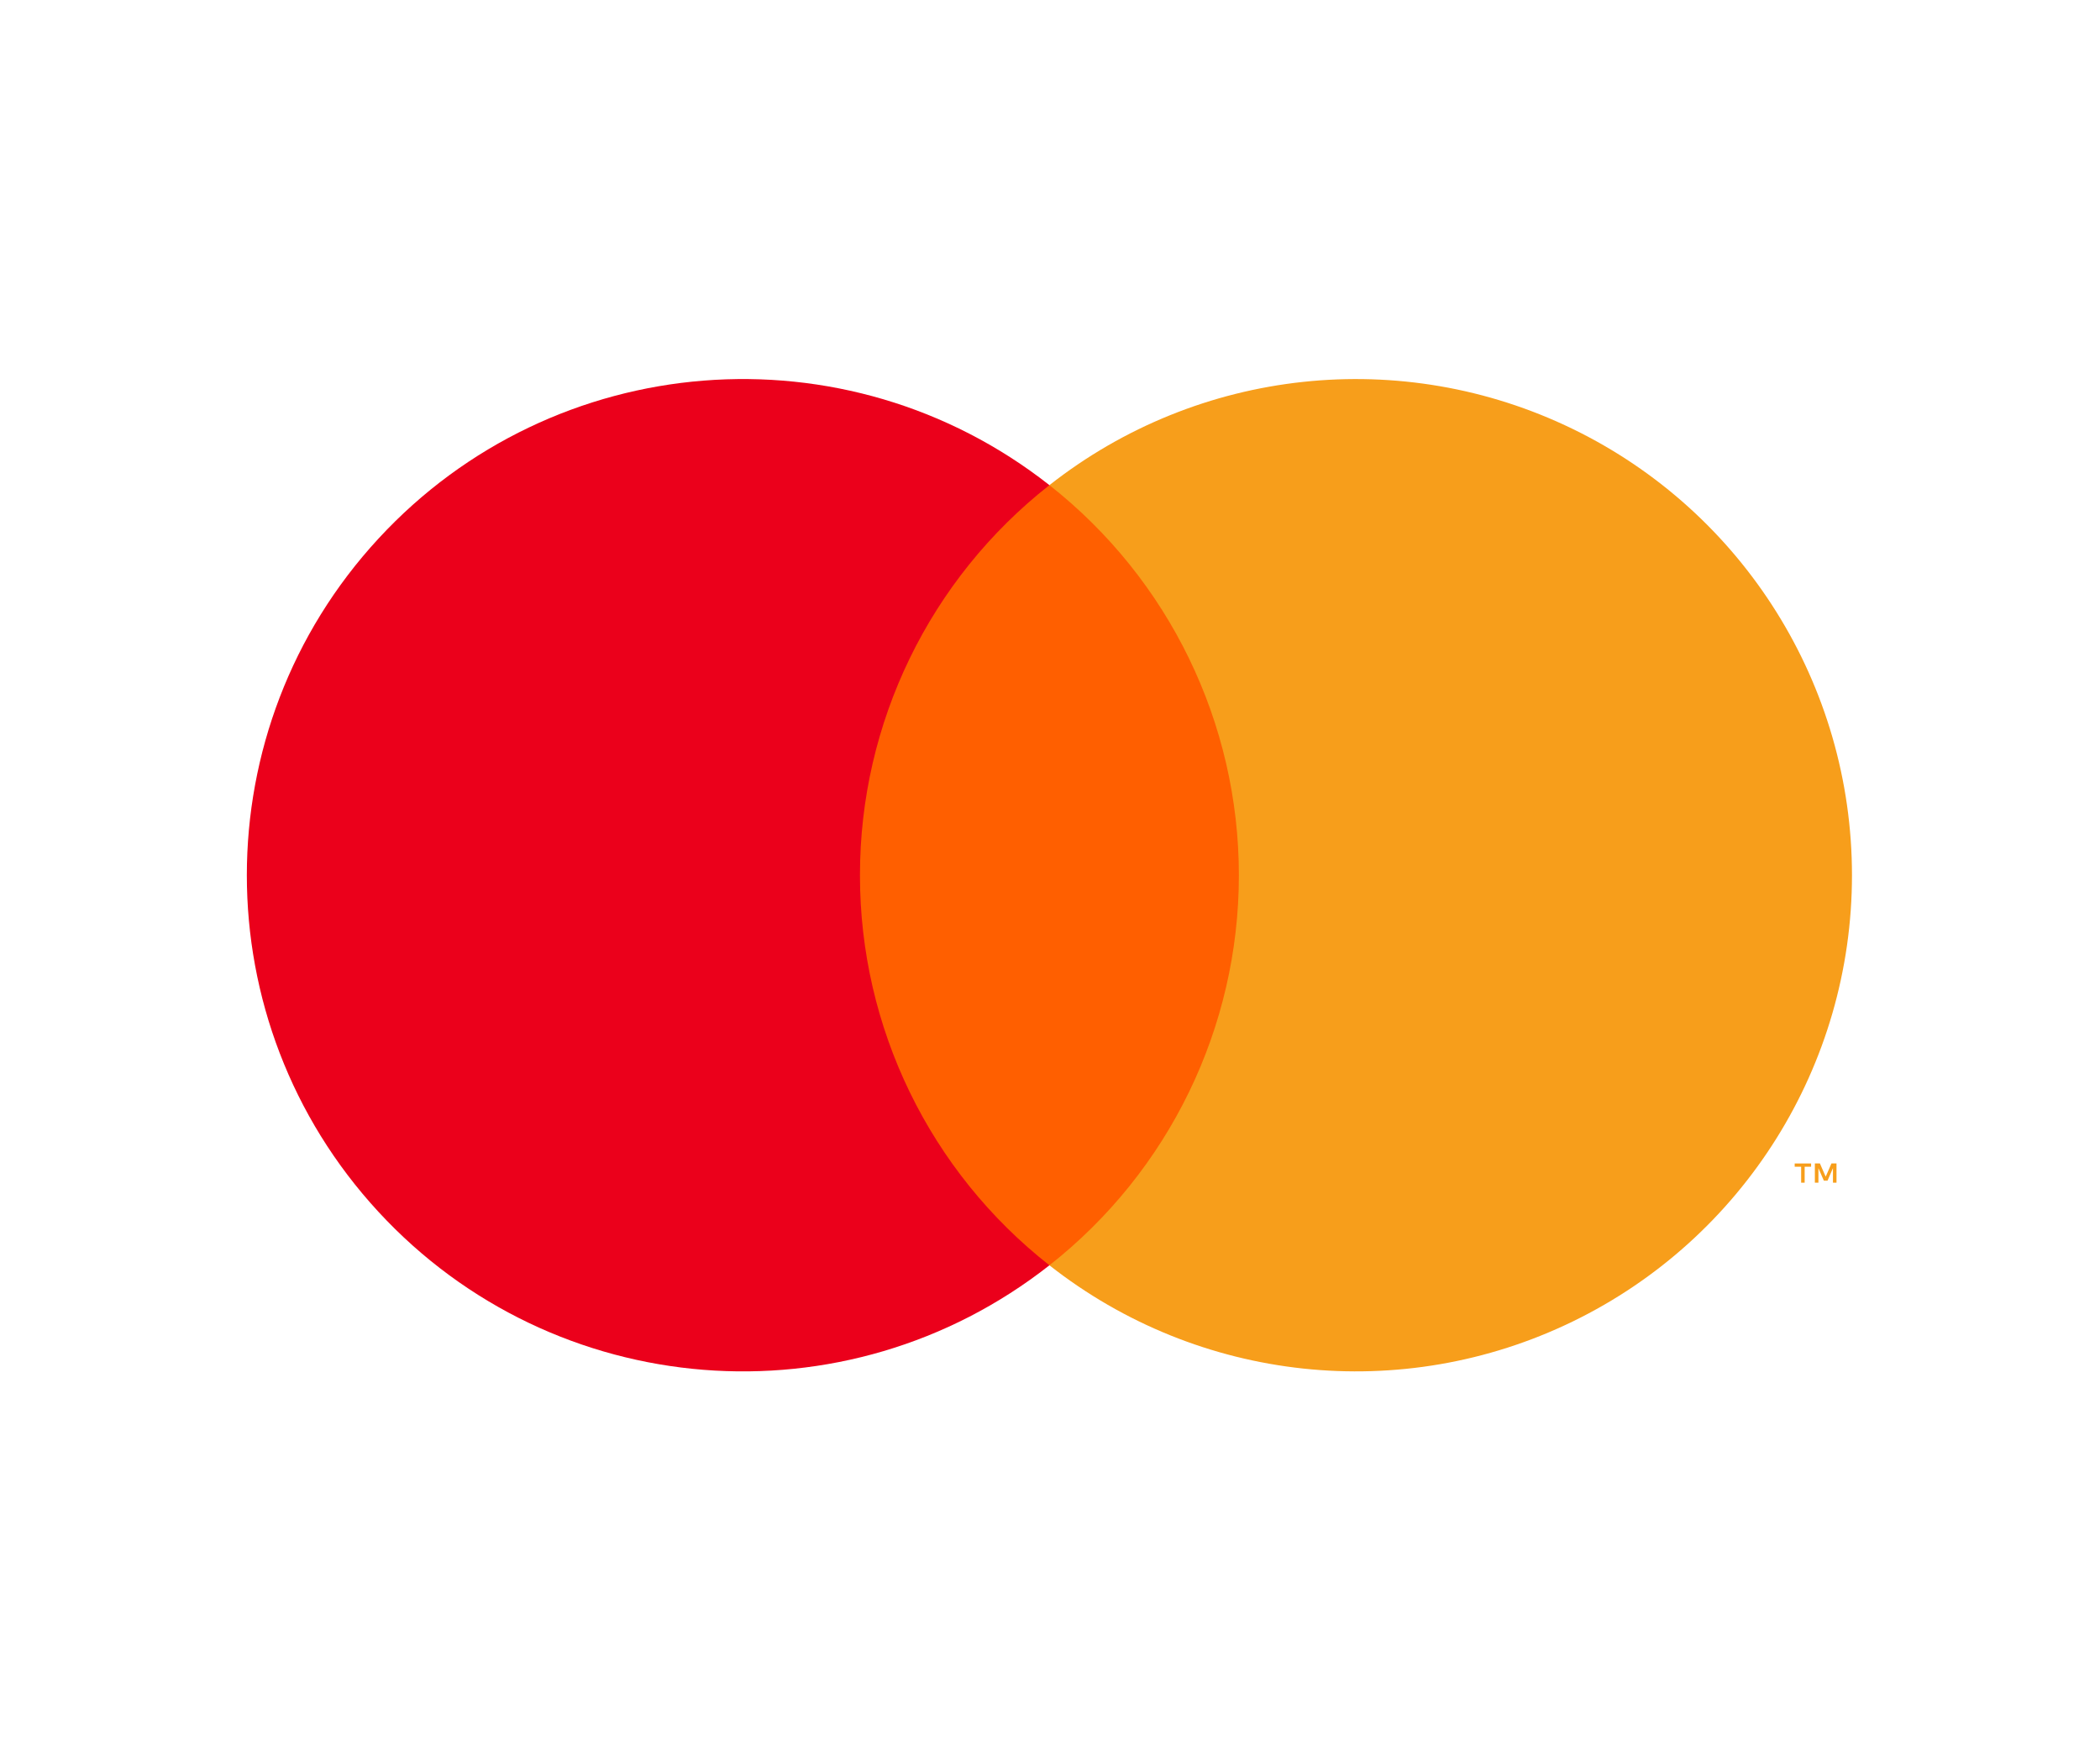
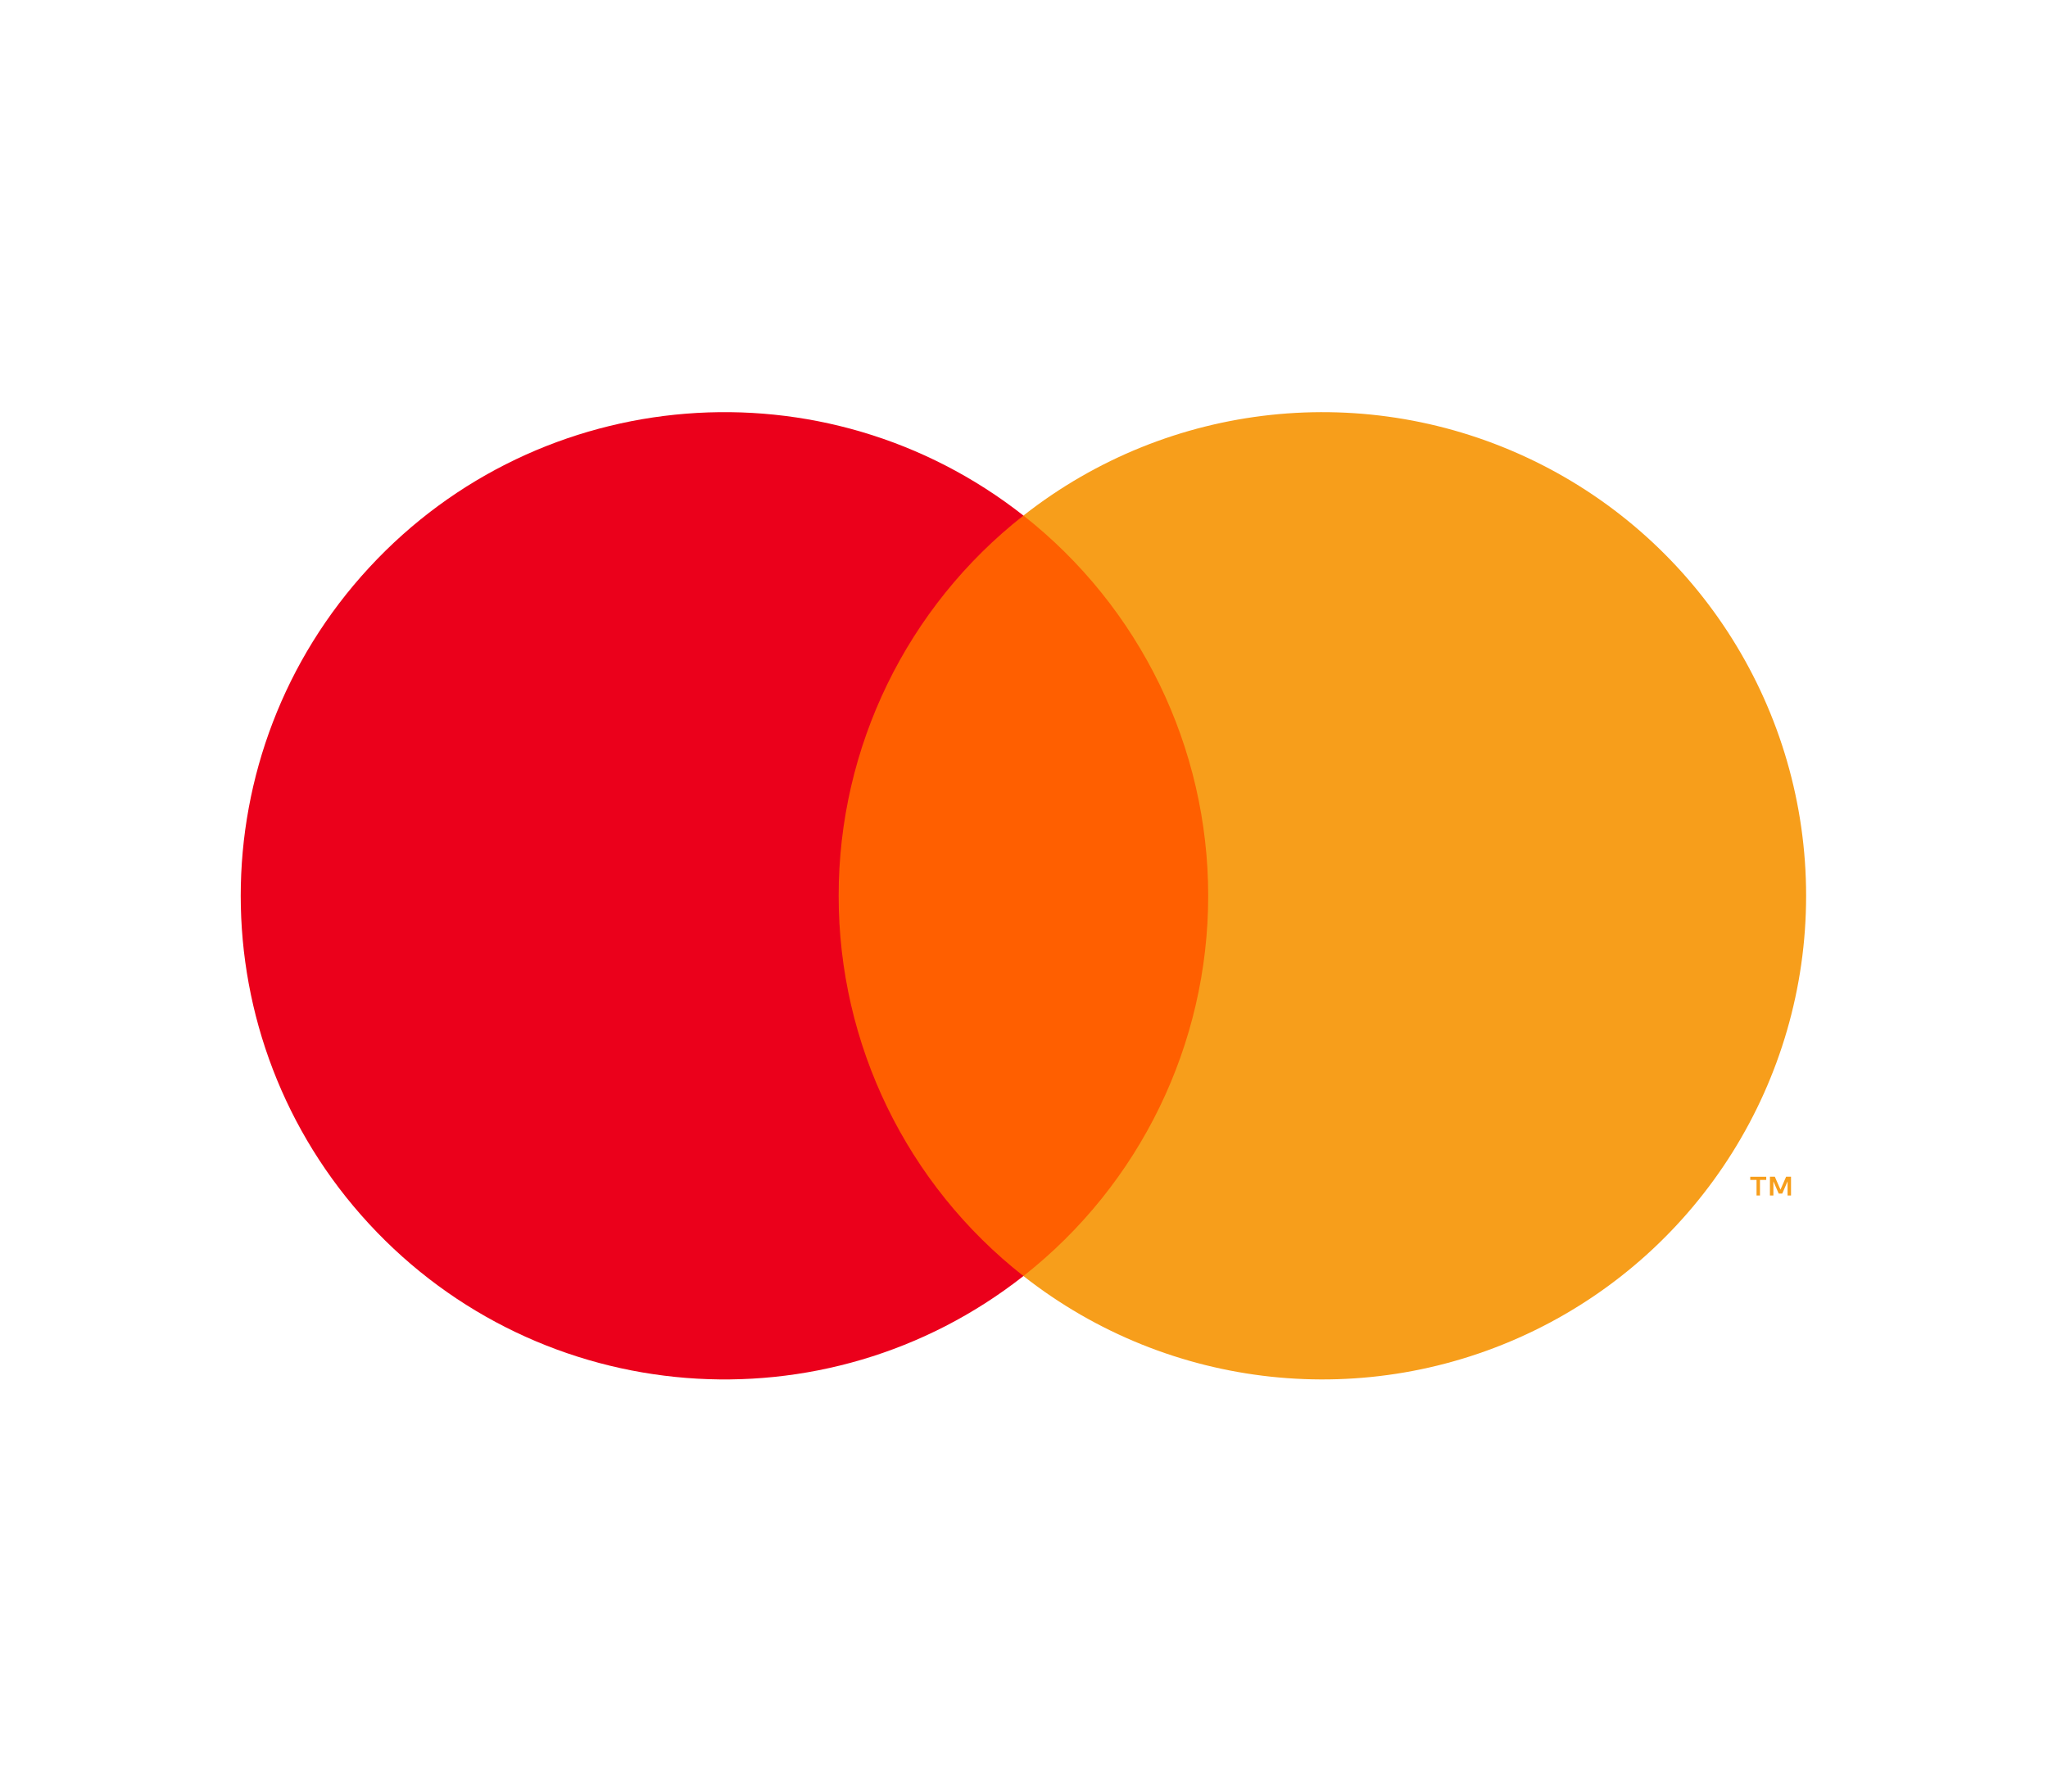
- <svg xmlns="http://www.w3.org/2000/svg" width="42px" height="35px" viewBox="0 0 152.407 108">
+ <svg xmlns="http://www.w3.org/2000/svg" width="40px" height="35px" viewBox="0 0 152.407 108">
  <g>
    <rect width="152.407" height="108" style="fill: none" />
    <g>
      <rect x="60.412" y="25.697" width="31.5" height="56.606" style="fill: #ff5f00" />
      <path d="M382.208,306a35.938,35.938,0,0,1,13.75-28.303,36,36,0,1,0,0,56.606A35.938,35.938,0,0,1,382.208,306Z" transform="translate(-319.7965 -252)" style="fill: #eb001b" />
      <path d="M454.203,306a35.999,35.999,0,0,1-58.245,28.303,36.005,36.005,0,0,0,0-56.606A35.999,35.999,0,0,1,454.203,306Z" transform="translate(-319.7965 -252)" style="fill: #f79e1b" />
      <path d="M450.769,328.308v-1.159h.467v-.236h-1.19v.236h.468v1.159Zm2.311,0v-1.397h-.365l-.42.961-.42-.961h-.365v1.397h.258v-1.054l.394.909h.267l.394-.911v1.056Z" transform="translate(-319.7965 -252)" style="fill: #f79e1b" />
    </g>
  </g>
</svg>
